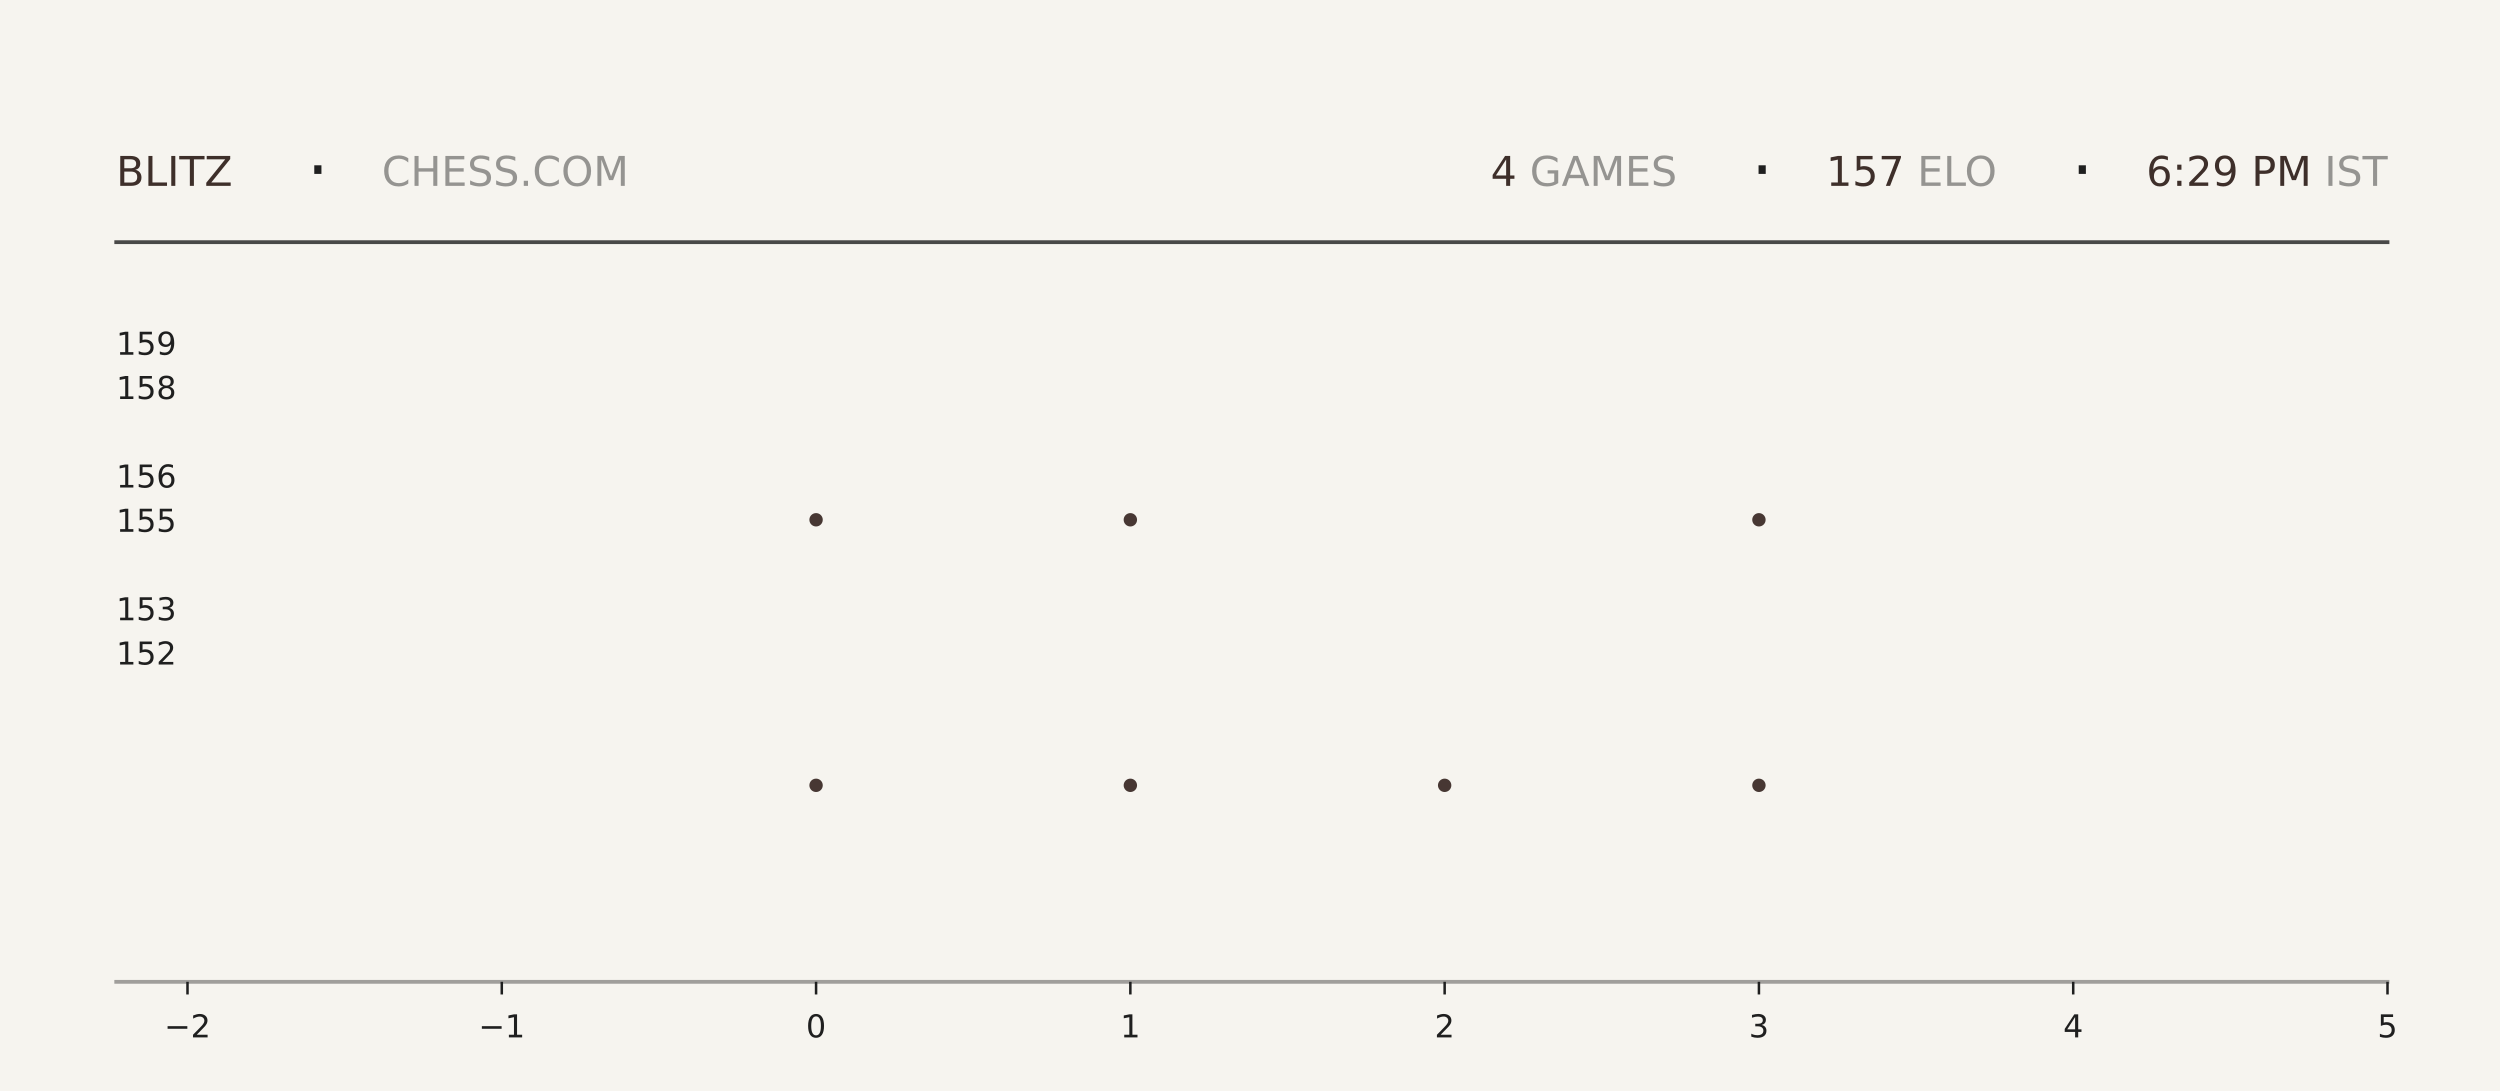
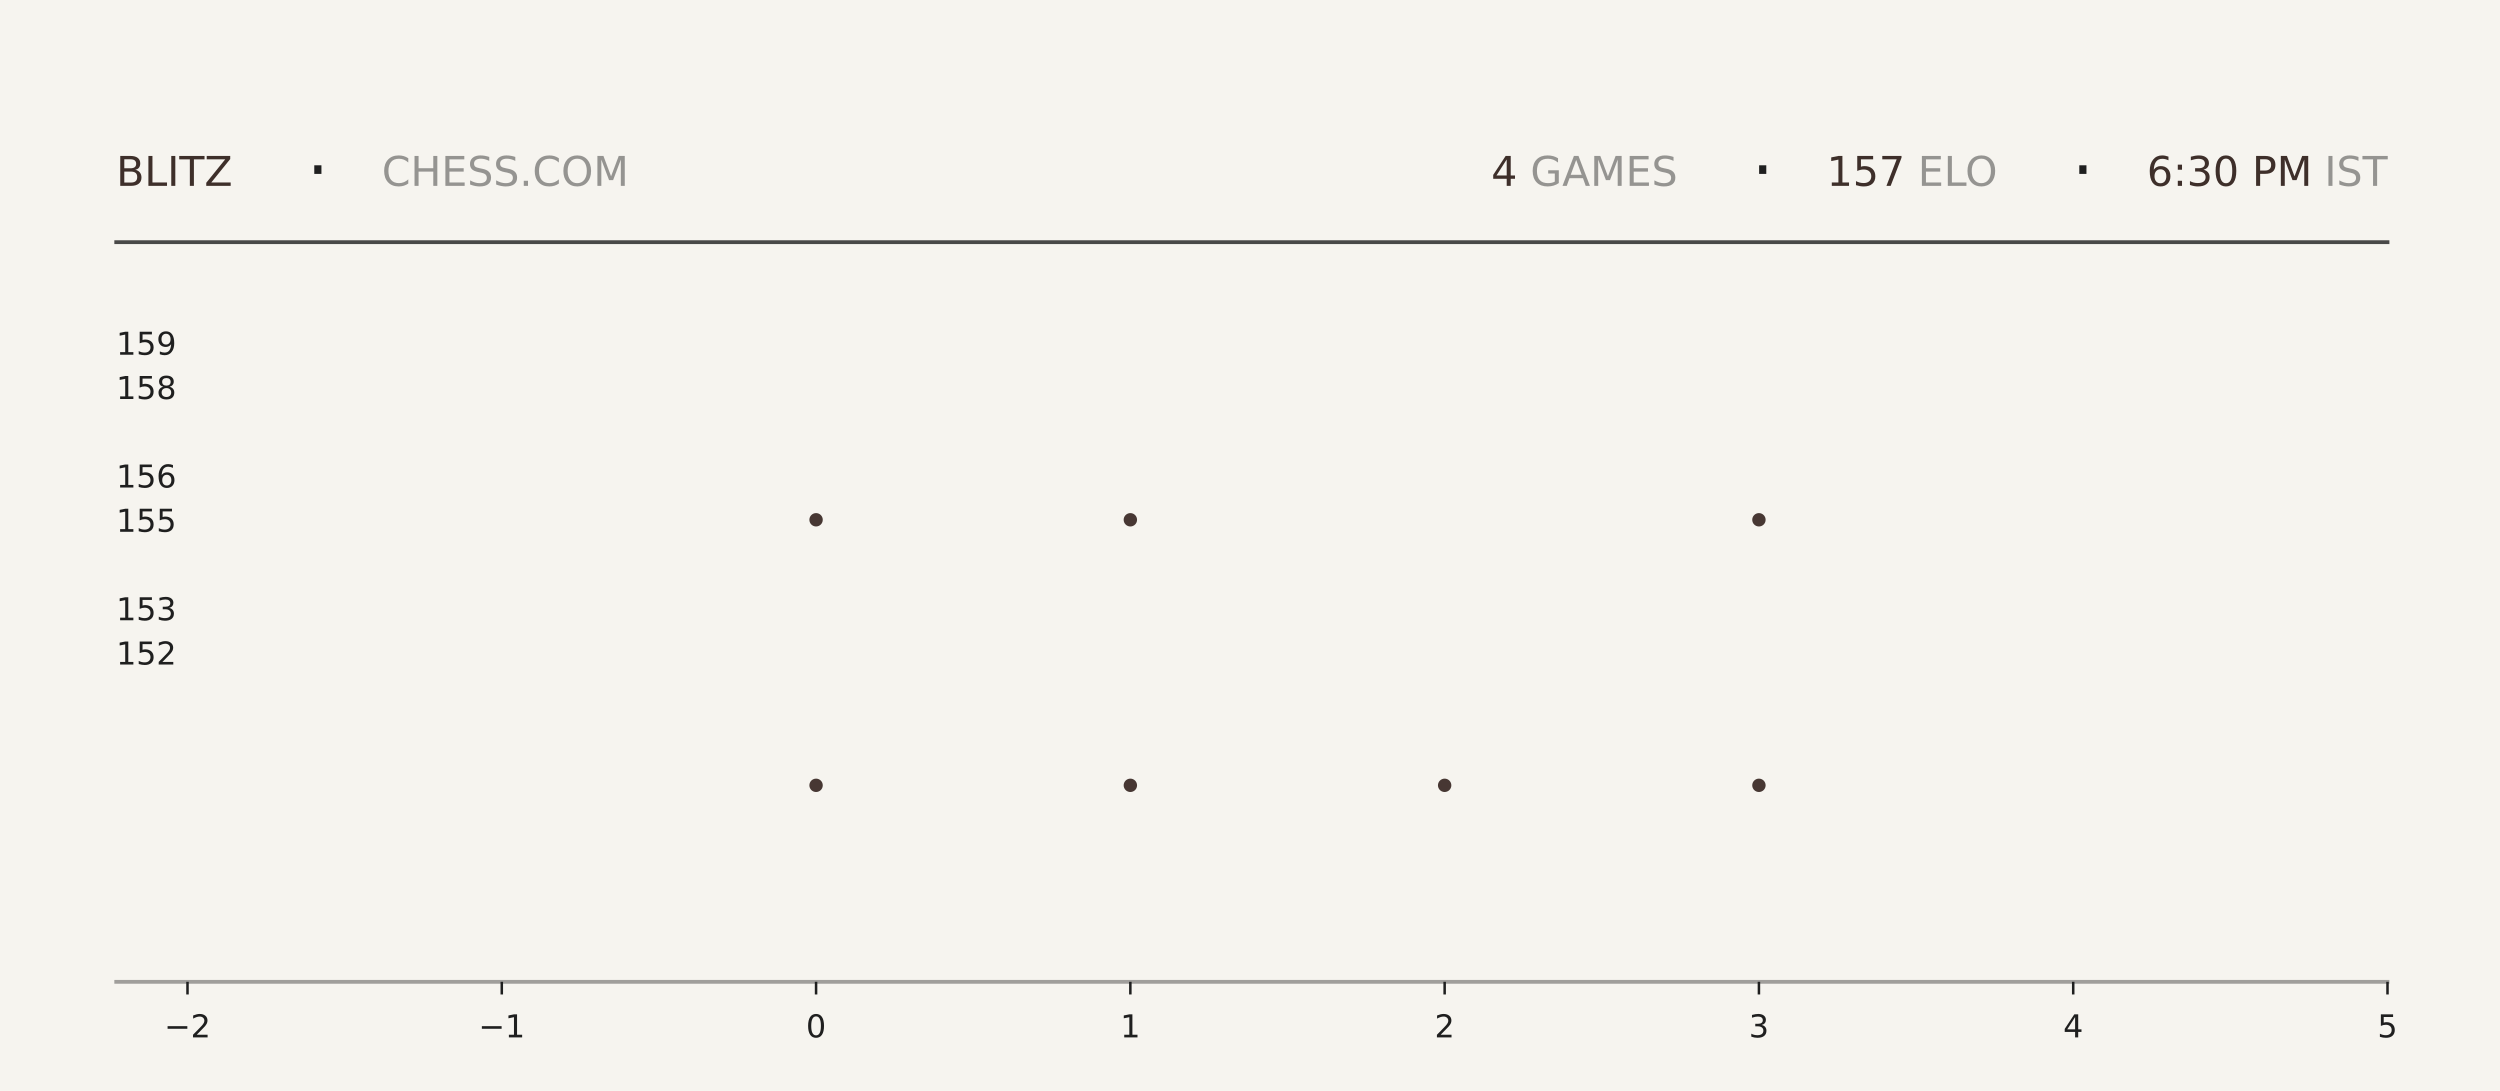
<svg xmlns="http://www.w3.org/2000/svg" xmlns:xlink="http://www.w3.org/1999/xlink" width="792pt" height="345.6pt" viewBox="0 0 792 345.6" version="1.1">
  <defs>
    <style type="text/css">*{stroke-linejoin: round; stroke-linecap: butt}</style>
  </defs>
  <g id="figure_1">
    <g id="patch_1">
      <path d="M 0 345.6  L 792 345.6  L 792 0  L 0 0  z " style="fill: #f6f4ef" />
    </g>
    <g id="axes_1">
      <g id="patch_2">
        <path d="M 59.4 311.04  L 756.36 311.04  L 756.36 103.68  L 59.4 103.68  z " style="fill: #f6f4ef" />
      </g>
      <g id="PathCollection_1">
        <defs>
-           <path id="mdb2540a338" d="M 0 2.121  C 0.563 2.121 1.102 1.898 1.5 1.5  C 1.898 1.102 2.121 0.563 2.121 0  C 2.121 -0.563 1.898 -1.102 1.5 -1.5  C 1.102 -1.898 0.563 -2.121 0 -2.121  C -0.563 -2.121 -1.102 -1.898 -1.5 -1.5  C -1.898 -1.102 -2.121 -0.563 -2.121 0  C -2.121 0.563 -1.898 1.102 -1.5 1.5  C -1.102 1.898 -0.563 2.121 0 2.121  z " />
-         </defs>
-         <g clip-path="url(#pb3ded002d4)">
-           <use xlink:href="#mdb2540a338" x="258.531" y="248.79" style="fill: #3e2f2a; fill-opacity: 0.95" />
-           <use xlink:href="#mdb2540a338" x="258.531" y="164.668" style="fill: #3e2f2a; fill-opacity: 0.95" />
+           <path id="m97207802c6" d="M 0 2.121  C 0.563 2.121 1.102 1.898 1.5 1.5  C 1.898 1.102 2.121 0.563 2.121 0  C 2.121 -0.563 1.898 -1.102 1.5 -1.5  C 1.102 -1.898 0.563 -2.121 0 -2.121  C -0.563 -2.121 -1.102 -1.898 -1.5 -1.5  C -1.898 -1.102 -2.121 -0.563 -2.121 0  C -2.121 0.563 -1.898 1.102 -1.5 1.5  C -1.102 1.898 -0.563 2.121 0 2.121  z " />
+         </defs>
+         <g clip-path="url(#p90426f2bbb)">
+           <use xlink:href="#m97207802c6" x="258.531" y="248.79" style="fill: #3e2f2a; fill-opacity: 0.95" />
+           <use xlink:href="#m97207802c6" x="258.531" y="164.668" style="fill: #3e2f2a; fill-opacity: 0.95" />
        </g>
      </g>
      <g id="PathCollection_2">
-         <g clip-path="url(#pb3ded002d4)">
-           <use xlink:href="#mdb2540a338" x="358.097" y="248.79" style="fill: #3e2f2a; fill-opacity: 0.95" />
-           <use xlink:href="#mdb2540a338" x="358.097" y="164.668" style="fill: #3e2f2a; fill-opacity: 0.95" />
-           <use xlink:href="#mdb2540a338" x="358.097" y="80.547" style="fill: #3e2f2a; fill-opacity: 0.95" />
+         <g clip-path="url(#p90426f2bbb)">
+           <use xlink:href="#m97207802c6" x="358.097" y="248.79" style="fill: #3e2f2a; fill-opacity: 0.95" />
+           <use xlink:href="#m97207802c6" x="358.097" y="164.668" style="fill: #3e2f2a; fill-opacity: 0.95" />
+           <use xlink:href="#m97207802c6" x="358.097" y="80.547" style="fill: #3e2f2a; fill-opacity: 0.95" />
        </g>
      </g>
      <g id="PathCollection_3">
-         <g clip-path="url(#pb3ded002d4)">
-           <use xlink:href="#mdb2540a338" x="457.663" y="248.79" style="fill: #3e2f2a; fill-opacity: 0.95" />
+         <g clip-path="url(#p90426f2bbb)">
+           <use xlink:href="#m97207802c6" x="457.663" y="248.79" style="fill: #3e2f2a; fill-opacity: 0.95" />
        </g>
      </g>
      <g id="PathCollection_4">
-         <g clip-path="url(#pb3ded002d4)">
-           <use xlink:href="#mdb2540a338" x="557.229" y="248.79" style="fill: #3e2f2a; fill-opacity: 0.95" />
-           <use xlink:href="#mdb2540a338" x="557.229" y="164.668" style="fill: #3e2f2a; fill-opacity: 0.95" />
-           <use xlink:href="#mdb2540a338" x="557.229" y="80.547" style="fill: #3e2f2a; fill-opacity: 0.95" />
+         <g clip-path="url(#p90426f2bbb)">
+           <use xlink:href="#m97207802c6" x="557.229" y="248.79" style="fill: #3e2f2a; fill-opacity: 0.95" />
+           <use xlink:href="#m97207802c6" x="557.229" y="164.668" style="fill: #3e2f2a; fill-opacity: 0.95" />
+           <use xlink:href="#m97207802c6" x="557.229" y="80.547" style="fill: #3e2f2a; fill-opacity: 0.95" />
        </g>
      </g>
      <g id="matplotlib.axis_1">
        <g id="xtick_1">
          <g id="line2d_1">
            <defs>
-               <path id="mdfd1b2b4d3" d="M 0 0  L 0 4  " style="stroke: #1f1f1f; stroke-width: 0.8" />
+               <path id="m948534069a" d="M 0 0  L 0 4  " style="stroke: #1f1f1f; stroke-width: 0.8" />
            </defs>
            <g>
-               <use xlink:href="#mdfd1b2b4d3" x="59.4" y="311.04" style="fill: #1f1f1f; stroke: #1f1f1f; stroke-width: 0.8" />
+               <use xlink:href="#m948534069a" x="59.4" y="311.04" style="fill: #1f1f1f; stroke: #1f1f1f; stroke-width: 0.8" />
            </g>
          </g>
          <g id="text_1">
            <g style="fill: #1f1f1f" transform="translate(52.02891 328.6384) scale(0.1 -0.1)">
              <defs>
                <path id="DejaVuSans-2212" d="M 678 2272  L 4684 2272  L 4684 1741  L 678 1741  L 678 2272  z " transform="scale(0.015625)" />
                <path id="DejaVuSans-32" d="M 1228 531  L 3431 531  L 3431 0  L 469 0  L 469 531  Q 828 903 1448 1529  Q 2069 2156 2228 2338  Q 2531 2678 2651 2914  Q 2772 3150 2772 3378  Q 2772 3750 2511 3984  Q 2250 4219 1831 4219  Q 1534 4219 1204 4116  Q 875 4013 500 3803  L 500 4441  Q 881 4594 1212 4672  Q 1544 4750 1819 4750  Q 2544 4750 2975 4387  Q 3406 4025 3406 3419  Q 3406 3131 3298 2873  Q 3191 2616 2906 2266  Q 2828 2175 2409 1742  Q 1991 1309 1228 531  z " transform="scale(0.015625)" />
              </defs>
              <use xlink:href="#DejaVuSans-2212" />
              <use xlink:href="#DejaVuSans-32" transform="translate(83.78906 0)" />
            </g>
          </g>
        </g>
        <g id="xtick_2">
          <g id="line2d_2">
            <g>
-               <use xlink:href="#mdfd1b2b4d3" x="158.966" y="311.04" style="fill: #1f1f1f; stroke: #1f1f1f; stroke-width: 0.8" />
+               <use xlink:href="#m948534069a" x="158.966" y="311.04" style="fill: #1f1f1f; stroke: #1f1f1f; stroke-width: 0.8" />
            </g>
          </g>
          <g id="text_2">
            <g style="fill: #1f1f1f" transform="translate(151.5946 328.6384) scale(0.1 -0.1)">
              <defs>
                <path id="DejaVuSans-31" d="M 794 531  L 1825 531  L 1825 4091  L 703 3866  L 703 4441  L 1819 4666  L 2450 4666  L 2450 531  L 3481 531  L 3481 0  L 794 0  L 794 531  z " transform="scale(0.015625)" />
              </defs>
              <use xlink:href="#DejaVuSans-2212" />
              <use xlink:href="#DejaVuSans-31" transform="translate(83.78906 0)" />
            </g>
          </g>
        </g>
        <g id="xtick_3">
          <g id="line2d_3">
            <g>
-               <use xlink:href="#mdfd1b2b4d3" x="258.531" y="311.04" style="fill: #1f1f1f; stroke: #1f1f1f; stroke-width: 0.8" />
+               <use xlink:href="#m948534069a" x="258.531" y="311.04" style="fill: #1f1f1f; stroke: #1f1f1f; stroke-width: 0.8" />
            </g>
          </g>
          <g id="text_3">
            <g style="fill: #1f1f1f" transform="translate(255.3502 328.6384) scale(0.1 -0.1)">
              <defs>
                <path id="DejaVuSans-30" d="M 2034 4250  Q 1547 4250 1301 3770  Q 1056 3291 1056 2328  Q 1056 1369 1301 889  Q 1547 409 2034 409  Q 2525 409 2770 889  Q 3016 1369 3016 2328  Q 3016 3291 2770 3770  Q 2525 4250 2034 4250  z M 2034 4750  Q 2819 4750 3233 4129  Q 3647 3509 3647 2328  Q 3647 1150 3233 529  Q 2819 -91 2034 -91  Q 1250 -91 836 529  Q 422 1150 422 2328  Q 422 3509 836 4129  Q 1250 4750 2034 4750  z " transform="scale(0.015625)" />
              </defs>
              <use xlink:href="#DejaVuSans-30" />
            </g>
          </g>
        </g>
        <g id="xtick_4">
          <g id="line2d_4">
            <g>
-               <use xlink:href="#mdfd1b2b4d3" x="358.097" y="311.04" style="fill: #1f1f1f; stroke: #1f1f1f; stroke-width: 0.8" />
+               <use xlink:href="#m948534069a" x="358.097" y="311.04" style="fill: #1f1f1f; stroke: #1f1f1f; stroke-width: 0.8" />
            </g>
          </g>
          <g id="text_4">
            <g style="fill: #1f1f1f" transform="translate(354.9159 328.6384) scale(0.1 -0.1)">
              <use xlink:href="#DejaVuSans-31" />
            </g>
          </g>
        </g>
        <g id="xtick_5">
          <g id="line2d_5">
            <g>
-               <use xlink:href="#mdfd1b2b4d3" x="457.663" y="311.04" style="fill: #1f1f1f; stroke: #1f1f1f; stroke-width: 0.8" />
+               <use xlink:href="#m948534069a" x="457.663" y="311.04" style="fill: #1f1f1f; stroke: #1f1f1f; stroke-width: 0.8" />
            </g>
          </g>
          <g id="text_5">
            <g style="fill: #1f1f1f" transform="translate(454.4816 328.6384) scale(0.1 -0.1)">
              <use xlink:href="#DejaVuSans-32" />
            </g>
          </g>
        </g>
        <g id="xtick_6">
          <g id="line2d_6">
            <g>
-               <use xlink:href="#mdfd1b2b4d3" x="557.229" y="311.04" style="fill: #1f1f1f; stroke: #1f1f1f; stroke-width: 0.8" />
+               <use xlink:href="#m948534069a" x="557.229" y="311.04" style="fill: #1f1f1f; stroke: #1f1f1f; stroke-width: 0.8" />
            </g>
          </g>
          <g id="text_6">
            <g style="fill: #1f1f1f" transform="translate(554.0473 328.6384) scale(0.1 -0.1)">
              <defs>
                <path id="DejaVuSans-33" d="M 2597 2516  Q 3050 2419 3304 2112  Q 3559 1806 3559 1356  Q 3559 666 3084 287  Q 2609 -91 1734 -91  Q 1441 -91 1130 -33  Q 819 25 488 141  L 488 750  Q 750 597 1062 519  Q 1375 441 1716 441  Q 2309 441 2620 675  Q 2931 909 2931 1356  Q 2931 1769 2642 2001  Q 2353 2234 1838 2234  L 1294 2234  L 1294 2753  L 1863 2753  Q 2328 2753 2575 2939  Q 2822 3125 2822 3475  Q 2822 3834 2567 4026  Q 2313 4219 1838 4219  Q 1578 4219 1281 4162  Q 984 4106 628 3988  L 628 4550  Q 988 4650 1302 4700  Q 1616 4750 1894 4750  Q 2613 4750 3031 4423  Q 3450 4097 3450 3541  Q 3450 3153 3228 2886  Q 3006 2619 2597 2516  z " transform="scale(0.015625)" />
              </defs>
              <use xlink:href="#DejaVuSans-33" />
            </g>
          </g>
        </g>
        <g id="xtick_7">
          <g id="line2d_7">
            <g>
-               <use xlink:href="#mdfd1b2b4d3" x="656.794" y="311.04" style="fill: #1f1f1f; stroke: #1f1f1f; stroke-width: 0.8" />
+               <use xlink:href="#m948534069a" x="656.794" y="311.04" style="fill: #1f1f1f; stroke: #1f1f1f; stroke-width: 0.8" />
            </g>
          </g>
          <g id="text_7">
            <g style="fill: #1f1f1f" transform="translate(653.613 328.6384) scale(0.1 -0.1)">
              <defs>
                <path id="DejaVuSans-34" d="M 2419 4116  L 825 1625  L 2419 1625  L 2419 4116  z M 2253 4666  L 3047 4666  L 3047 1625  L 3713 1625  L 3713 1100  L 3047 1100  L 3047 0  L 2419 0  L 2419 1100  L 313 1100  L 313 1709  L 2253 4666  z " transform="scale(0.015625)" />
              </defs>
              <use xlink:href="#DejaVuSans-34" />
            </g>
          </g>
        </g>
        <g id="xtick_8">
          <g id="line2d_8">
            <g>
-               <use xlink:href="#mdfd1b2b4d3" x="756.36" y="311.04" style="fill: #1f1f1f; stroke: #1f1f1f; stroke-width: 0.8" />
+               <use xlink:href="#m948534069a" x="756.36" y="311.04" style="fill: #1f1f1f; stroke: #1f1f1f; stroke-width: 0.8" />
            </g>
          </g>
          <g id="text_8">
            <g style="fill: #1f1f1f" transform="translate(753.1788 328.6384) scale(0.1 -0.1)">
              <defs>
                <path id="DejaVuSans-35" d="M 691 4666  L 3169 4666  L 3169 4134  L 1269 4134  L 1269 2991  Q 1406 3038 1543 3061  Q 1681 3084 1819 3084  Q 2600 3084 3056 2656  Q 3513 2228 3513 1497  Q 3513 744 3044 326  Q 2575 -91 1722 -91  Q 1428 -91 1123 -41  Q 819 9 494 109  L 494 744  Q 775 591 1075 516  Q 1375 441 1709 441  Q 2250 441 2565 725  Q 2881 1009 2881 1497  Q 2881 1984 2565 2268  Q 2250 2553 1709 2553  Q 1456 2553 1204 2497  Q 953 2441 691 2322  L 691 4666  z " transform="scale(0.015625)" />
              </defs>
              <use xlink:href="#DejaVuSans-35" />
            </g>
          </g>
        </g>
      </g>
      <g id="matplotlib.axis_2">
        <g id="ytick_1">
          <g id="line2d_9" />
          <g id="text_9">
            <g style="fill: #1f1f1f" transform="translate(36.8125 210.5283) scale(0.1 -0.1)">
              <use xlink:href="#DejaVuSans-31" />
              <use xlink:href="#DejaVuSans-35" transform="translate(63.62305 0)" />
              <use xlink:href="#DejaVuSans-32" transform="translate(127.2461 0)" />
            </g>
          </g>
        </g>
        <g id="ytick_2">
          <g id="line2d_10" />
          <g id="text_10">
            <g style="fill: #1f1f1f" transform="translate(36.8125 196.508) scale(0.1 -0.1)">
              <use xlink:href="#DejaVuSans-31" />
              <use xlink:href="#DejaVuSans-35" transform="translate(63.62305 0)" />
              <use xlink:href="#DejaVuSans-33" transform="translate(127.2461 0)" />
            </g>
          </g>
        </g>
        <g id="ytick_3">
          <g id="line2d_11" />
          <g id="text_11">
            <g style="fill: #1f1f1f" transform="translate(36.8125 168.4675) scale(0.1 -0.1)">
              <use xlink:href="#DejaVuSans-31" />
              <use xlink:href="#DejaVuSans-35" transform="translate(63.62305 0)" />
              <use xlink:href="#DejaVuSans-35" transform="translate(127.2461 0)" />
            </g>
          </g>
        </g>
        <g id="ytick_4">
          <g id="line2d_12" />
          <g id="text_12">
            <g style="fill: #1f1f1f" transform="translate(36.8125 154.4472) scale(0.1 -0.1)">
              <defs>
                <path id="DejaVuSans-36" d="M 2113 2584  Q 1688 2584 1439 2293  Q 1191 2003 1191 1497  Q 1191 994 1439 701  Q 1688 409 2113 409  Q 2538 409 2786 701  Q 3034 994 3034 1497  Q 3034 2003 2786 2293  Q 2538 2584 2113 2584  z M 3366 4563  L 3366 3988  Q 3128 4100 2886 4159  Q 2644 4219 2406 4219  Q 1781 4219 1451 3797  Q 1122 3375 1075 2522  Q 1259 2794 1537 2939  Q 1816 3084 2150 3084  Q 2853 3084 3261 2657  Q 3669 2231 3669 1497  Q 3669 778 3244 343  Q 2819 -91 2113 -91  Q 1303 -91 875 529  Q 447 1150 447 2328  Q 447 3434 972 4092  Q 1497 4750 2381 4750  Q 2619 4750 2861 4703  Q 3103 4656 3366 4563  z " transform="scale(0.015625)" />
              </defs>
              <use xlink:href="#DejaVuSans-31" />
              <use xlink:href="#DejaVuSans-35" transform="translate(63.62305 0)" />
              <use xlink:href="#DejaVuSans-36" transform="translate(127.2461 0)" />
            </g>
          </g>
        </g>
        <g id="ytick_5">
          <g id="line2d_13" />
          <g id="text_13">
            <g style="fill: #1f1f1f" transform="translate(36.8125 126.4066) scale(0.1 -0.1)">
              <defs>
                <path id="DejaVuSans-38" d="M 2034 2216  Q 1584 2216 1326 1975  Q 1069 1734 1069 1313  Q 1069 891 1326 650  Q 1584 409 2034 409  Q 2484 409 2743 651  Q 3003 894 3003 1313  Q 3003 1734 2745 1975  Q 2488 2216 2034 2216  z M 1403 2484  Q 997 2584 770 2862  Q 544 3141 544 3541  Q 544 4100 942 4425  Q 1341 4750 2034 4750  Q 2731 4750 3128 4425  Q 3525 4100 3525 3541  Q 3525 3141 3298 2862  Q 3072 2584 2669 2484  Q 3125 2378 3379 2068  Q 3634 1759 3634 1313  Q 3634 634 3220 271  Q 2806 -91 2034 -91  Q 1263 -91 848 271  Q 434 634 434 1313  Q 434 1759 690 2068  Q 947 2378 1403 2484  z M 1172 3481  Q 1172 3119 1398 2916  Q 1625 2713 2034 2713  Q 2441 2713 2670 2916  Q 2900 3119 2900 3481  Q 2900 3844 2670 4047  Q 2441 4250 2034 4250  Q 1625 4250 1398 4047  Q 1172 3844 1172 3481  z " transform="scale(0.015625)" />
              </defs>
              <use xlink:href="#DejaVuSans-31" />
              <use xlink:href="#DejaVuSans-35" transform="translate(63.62305 0)" />
              <use xlink:href="#DejaVuSans-38" transform="translate(127.2461 0)" />
            </g>
          </g>
        </g>
        <g id="ytick_6">
          <g id="line2d_14" />
          <g id="text_14">
            <g style="fill: #1f1f1f" transform="translate(36.8125 112.3863) scale(0.1 -0.1)">
              <defs>
                <path id="DejaVuSans-39" d="M 703 97  L 703 672  Q 941 559 1184 500  Q 1428 441 1663 441  Q 2288 441 2617 861  Q 2947 1281 2994 2138  Q 2813 1869 2534 1725  Q 2256 1581 1919 1581  Q 1219 1581 811 2004  Q 403 2428 403 3163  Q 403 3881 828 4315  Q 1253 4750 1959 4750  Q 2769 4750 3195 4129  Q 3622 3509 3622 2328  Q 3622 1225 3098 567  Q 2575 -91 1691 -91  Q 1453 -91 1209 -44  Q 966 3 703 97  z M 1959 2075  Q 2384 2075 2632 2365  Q 2881 2656 2881 3163  Q 2881 3666 2632 3958  Q 2384 4250 1959 4250  Q 1534 4250 1286 3958  Q 1038 3666 1038 3163  Q 1038 2656 1286 2365  Q 1534 2075 1959 2075  z " transform="scale(0.015625)" />
              </defs>
              <use xlink:href="#DejaVuSans-31" />
              <use xlink:href="#DejaVuSans-35" transform="translate(63.62305 0)" />
              <use xlink:href="#DejaVuSans-39" transform="translate(127.2461 0)" />
            </g>
          </g>
        </g>
      </g>
    </g>
    <g id="line2d_15">
      <path d="M 36.82 76.723  L 756.36 76.723  " style="fill: none; stroke: #1f1f1f; stroke-opacity: 0.8; stroke-width: 1.2; stroke-linecap: square" />
    </g>
    <g id="line2d_16">
      <path d="M 36.82 311.04  L 756.36 311.04  " style="fill: none; stroke: #1f1f1f; stroke-opacity: 0.4; stroke-width: 1.2; stroke-linecap: square" />
    </g>
    <g id="text_15">
      <g style="fill: #3e2f2a" transform="translate(36.82 58.88319) scale(0.13 -0.13)">
        <defs>
          <path id="DejaVuSans-42" d="M 1259 2228  L 1259 519  L 2272 519  Q 2781 519 3026 730  Q 3272 941 3272 1375  Q 3272 1813 3026 2020  Q 2781 2228 2272 2228  L 1259 2228  z M 1259 4147  L 1259 2741  L 2194 2741  Q 2656 2741 2882 2914  Q 3109 3088 3109 3444  Q 3109 3797 2882 3972  Q 2656 4147 2194 4147  L 1259 4147  z M 628 4666  L 2241 4666  Q 2963 4666 3353 4366  Q 3744 4066 3744 3513  Q 3744 3084 3544 2831  Q 3344 2578 2956 2516  Q 3422 2416 3680 2098  Q 3938 1781 3938 1306  Q 3938 681 3513 340  Q 3088 0 2303 0  L 628 0  L 628 4666  z " transform="scale(0.015625)" />
          <path id="DejaVuSans-4c" d="M 628 4666  L 1259 4666  L 1259 531  L 3531 531  L 3531 0  L 628 0  L 628 4666  z " transform="scale(0.015625)" />
          <path id="DejaVuSans-49" d="M 628 4666  L 1259 4666  L 1259 0  L 628 0  L 628 4666  z " transform="scale(0.015625)" />
          <path id="DejaVuSans-54" d="M -19 4666  L 3928 4666  L 3928 4134  L 2272 4134  L 2272 0  L 1638 0  L 1638 4134  L -19 4134  L -19 4666  z " transform="scale(0.015625)" />
          <path id="DejaVuSans-5a" d="M 359 4666  L 4025 4666  L 4025 4184  L 1075 531  L 4097 531  L 4097 0  L 288 0  L 288 481  L 3238 4134  L 359 4134  L 359 4666  z " transform="scale(0.015625)" />
        </defs>
        <use xlink:href="#DejaVuSans-42" />
        <use xlink:href="#DejaVuSans-4c" transform="translate(68.60352 0)" />
        <use xlink:href="#DejaVuSans-49" transform="translate(124.3164 0)" />
        <use xlink:href="#DejaVuSans-54" transform="translate(153.8086 0)" />
        <use xlink:href="#DejaVuSans-5a" transform="translate(214.8926 0)" />
      </g>
    </g>
    <g id="text_16">
      <g style="fill: #1f1f1f" transform="translate(97.21 61.36662) scale(0.22 -0.22)">
        <defs>
          <path id="DejaVuSans-b7" d="M 684 2619  L 1344 2619  L 1344 1825  L 684 1825  L 684 2619  z " transform="scale(0.015625)" />
        </defs>
        <use xlink:href="#DejaVuSans-b7" />
      </g>
    </g>
    <g id="text_17">
      <g style="fill: #1f1f1f; opacity: 0.45" transform="translate(120.97 58.88319) scale(0.13 -0.13)">
        <defs>
          <path id="DejaVuSans-43" d="M 4122 4306  L 4122 3641  Q 3803 3938 3442 4084  Q 3081 4231 2675 4231  Q 1875 4231 1450 3742  Q 1025 3253 1025 2328  Q 1025 1406 1450 917  Q 1875 428 2675 428  Q 3081 428 3442 575  Q 3803 722 4122 1019  L 4122 359  Q 3791 134 3420 21  Q 3050 -91 2638 -91  Q 1578 -91 968 557  Q 359 1206 359 2328  Q 359 3453 968 4101  Q 1578 4750 2638 4750  Q 3056 4750 3426 4639  Q 3797 4528 4122 4306  z " transform="scale(0.015625)" />
          <path id="DejaVuSans-48" d="M 628 4666  L 1259 4666  L 1259 2753  L 3553 2753  L 3553 4666  L 4184 4666  L 4184 0  L 3553 0  L 3553 2222  L 1259 2222  L 1259 0  L 628 0  L 628 4666  z " transform="scale(0.015625)" />
          <path id="DejaVuSans-45" d="M 628 4666  L 3578 4666  L 3578 4134  L 1259 4134  L 1259 2753  L 3481 2753  L 3481 2222  L 1259 2222  L 1259 531  L 3634 531  L 3634 0  L 628 0  L 628 4666  z " transform="scale(0.015625)" />
          <path id="DejaVuSans-53" d="M 3425 4513  L 3425 3897  Q 3066 4069 2747 4153  Q 2428 4238 2131 4238  Q 1616 4238 1336 4038  Q 1056 3838 1056 3469  Q 1056 3159 1242 3001  Q 1428 2844 1947 2747  L 2328 2669  Q 3034 2534 3370 2195  Q 3706 1856 3706 1288  Q 3706 609 3251 259  Q 2797 -91 1919 -91  Q 1588 -91 1214 -16  Q 841 59 441 206  L 441 856  Q 825 641 1194 531  Q 1563 422 1919 422  Q 2459 422 2753 634  Q 3047 847 3047 1241  Q 3047 1584 2836 1778  Q 2625 1972 2144 2069  L 1759 2144  Q 1053 2284 737 2584  Q 422 2884 422 3419  Q 422 4038 858 4394  Q 1294 4750 2059 4750  Q 2388 4750 2728 4690  Q 3069 4631 3425 4513  z " transform="scale(0.015625)" />
          <path id="DejaVuSans-2e" d="M 684 794  L 1344 794  L 1344 0  L 684 0  L 684 794  z " transform="scale(0.015625)" />
          <path id="DejaVuSans-4f" d="M 2522 4238  Q 1834 4238 1429 3725  Q 1025 3213 1025 2328  Q 1025 1447 1429 934  Q 1834 422 2522 422  Q 3209 422 3611 934  Q 4013 1447 4013 2328  Q 4013 3213 3611 3725  Q 3209 4238 2522 4238  z M 2522 4750  Q 3503 4750 4090 4092  Q 4678 3434 4678 2328  Q 4678 1225 4090 567  Q 3503 -91 2522 -91  Q 1538 -91 948 565  Q 359 1222 359 2328  Q 359 3434 948 4092  Q 1538 4750 2522 4750  z " transform="scale(0.015625)" />
          <path id="DejaVuSans-4d" d="M 628 4666  L 1569 4666  L 2759 1491  L 3956 4666  L 4897 4666  L 4897 0  L 4281 0  L 4281 4097  L 3078 897  L 2444 897  L 1241 4097  L 1241 0  L 628 0  L 628 4666  z " transform="scale(0.015625)" />
        </defs>
        <use xlink:href="#DejaVuSans-43" />
        <use xlink:href="#DejaVuSans-48" transform="translate(69.82422 0)" />
        <use xlink:href="#DejaVuSans-45" transform="translate(145.0195 0)" />
        <use xlink:href="#DejaVuSans-53" transform="translate(208.2031 0)" />
        <use xlink:href="#DejaVuSans-53" transform="translate(271.6797 0)" />
        <use xlink:href="#DejaVuSans-2e" transform="translate(335.1562 0)" />
        <use xlink:href="#DejaVuSans-43" transform="translate(366.9434 0)" />
        <use xlink:href="#DejaVuSans-4f" transform="translate(436.7676 0)" />
        <use xlink:href="#DejaVuSans-4d" transform="translate(515.4785 0)" />
      </g>
    </g>
    <g id="text_18">
-       <g style="fill: #3e2f2a" transform="translate(472.23 58.88319) scale(0.13 -0.13)">
+       <g style="fill: #3e2f2a" transform="translate(472.41 58.88319) scale(0.13 -0.13)">
        <use xlink:href="#DejaVuSans-34" />
      </g>
    </g>
    <g id="text_19">
-       <g style="fill: #1f1f1f; opacity: 0.45" transform="translate(480.51 58.88319) scale(0.13 -0.13)">
+       <g style="fill: #1f1f1f; opacity: 0.45" transform="translate(480.69 58.88319) scale(0.13 -0.13)">
        <defs>
          <path id="DejaVuSans-20" transform="scale(0.015625)" />
          <path id="DejaVuSans-47" d="M 3809 666  L 3809 1919  L 2778 1919  L 2778 2438  L 4434 2438  L 4434 434  Q 4069 175 3628 42  Q 3188 -91 2688 -91  Q 1594 -91 976 548  Q 359 1188 359 2328  Q 359 3472 976 4111  Q 1594 4750 2688 4750  Q 3144 4750 3555 4637  Q 3966 4525 4313 4306  L 4313 3634  Q 3963 3931 3569 4081  Q 3175 4231 2741 4231  Q 1884 4231 1454 3753  Q 1025 3275 1025 2328  Q 1025 1384 1454 906  Q 1884 428 2741 428  Q 3075 428 3337 486  Q 3600 544 3809 666  z " transform="scale(0.015625)" />
          <path id="DejaVuSans-41" d="M 2188 4044  L 1331 1722  L 3047 1722  L 2188 4044  z M 1831 4666  L 2547 4666  L 4325 0  L 3669 0  L 3244 1197  L 1141 1197  L 716 0  L 50 0  L 1831 4666  z " transform="scale(0.015625)" />
        </defs>
        <use xlink:href="#DejaVuSans-20" />
        <use xlink:href="#DejaVuSans-47" transform="translate(31.78711 0)" />
        <use xlink:href="#DejaVuSans-41" transform="translate(109.2773 0)" />
        <use xlink:href="#DejaVuSans-4d" transform="translate(177.6855 0)" />
        <use xlink:href="#DejaVuSans-45" transform="translate(263.9648 0)" />
        <use xlink:href="#DejaVuSans-53" transform="translate(327.1484 0)" />
      </g>
    </g>
    <g id="text_20">
-       <g style="fill: #1f1f1f" transform="translate(554.76 61.36662) scale(0.22 -0.22)">
+       <g style="fill: #1f1f1f" transform="translate(554.94 61.36662) scale(0.22 -0.22)">
        <use xlink:href="#DejaVuSans-b7" />
      </g>
    </g>
    <g id="text_21">
-       <g style="fill: #3e2f2a" transform="translate(578.52 58.88319) scale(0.13 -0.13)">
+       <g style="fill: #3e2f2a" transform="translate(578.7 58.88319) scale(0.13 -0.13)">
        <defs>
          <path id="DejaVuSans-37" d="M 525 4666  L 3525 4666  L 3525 4397  L 1831 0  L 1172 0  L 2766 4134  L 525 4134  L 525 4666  z " transform="scale(0.015625)" />
        </defs>
        <use xlink:href="#DejaVuSans-31" />
        <use xlink:href="#DejaVuSans-35" transform="translate(63.62305 0)" />
        <use xlink:href="#DejaVuSans-37" transform="translate(127.2461 0)" />
      </g>
    </g>
    <g id="text_22">
-       <g style="fill: #1f1f1f; opacity: 0.45" transform="translate(603.27 58.88319) scale(0.13 -0.13)">
+       <g style="fill: #1f1f1f; opacity: 0.45" transform="translate(603.45 58.88319) scale(0.13 -0.13)">
        <use xlink:href="#DejaVuSans-20" />
        <use xlink:href="#DejaVuSans-45" transform="translate(31.78711 0)" />
        <use xlink:href="#DejaVuSans-4c" transform="translate(94.9707 0)" />
        <use xlink:href="#DejaVuSans-4f" transform="translate(147.0586 0)" />
      </g>
    </g>
    <g id="text_23">
-       <g style="fill: #1f1f1f" transform="translate(656.19 61.36662) scale(0.22 -0.22)">
+       <g style="fill: #1f1f1f" transform="translate(656.37 61.36662) scale(0.22 -0.22)">
        <use xlink:href="#DejaVuSans-b7" />
      </g>
    </g>
    <g id="text_24">
-       <g style="fill: #3e2f2a" transform="translate(679.95 58.88319) scale(0.13 -0.13)">
+       <g style="fill: #3e2f2a" transform="translate(680.13 58.88319) scale(0.13 -0.13)">
        <defs>
          <path id="DejaVuSans-3a" d="M 750 794  L 1409 794  L 1409 0  L 750 0  L 750 794  z M 750 3309  L 1409 3309  L 1409 2516  L 750 2516  L 750 3309  z " transform="scale(0.015625)" />
          <path id="DejaVuSans-50" d="M 1259 4147  L 1259 2394  L 2053 2394  Q 2494 2394 2734 2622  Q 2975 2850 2975 3272  Q 2975 3691 2734 3919  Q 2494 4147 2053 4147  L 1259 4147  z M 628 4666  L 2053 4666  Q 2838 4666 3239 4311  Q 3641 3956 3641 3272  Q 3641 2581 3239 2228  Q 2838 1875 2053 1875  L 1259 1875  L 1259 0  L 628 0  L 628 4666  z " transform="scale(0.015625)" />
        </defs>
        <use xlink:href="#DejaVuSans-36" />
        <use xlink:href="#DejaVuSans-3a" transform="translate(63.62305 0)" />
-         <use xlink:href="#DejaVuSans-32" transform="translate(97.31445 0)" />
-         <use xlink:href="#DejaVuSans-39" transform="translate(160.9375 0)" />
+         <use xlink:href="#DejaVuSans-33" transform="translate(97.31445 0)" />
+         <use xlink:href="#DejaVuSans-30" transform="translate(160.9375 0)" />
        <use xlink:href="#DejaVuSans-20" transform="translate(224.5605 0)" />
        <use xlink:href="#DejaVuSans-50" transform="translate(256.3477 0)" />
        <use xlink:href="#DejaVuSans-4d" transform="translate(316.6504 0)" />
      </g>
    </g>
    <g id="text_25">
      <g style="fill: #1f1f1f; opacity: 0.45" transform="translate(732.24 58.88319) scale(0.13 -0.13)">
        <use xlink:href="#DejaVuSans-20" />
        <use xlink:href="#DejaVuSans-49" transform="translate(31.78711 0)" />
        <use xlink:href="#DejaVuSans-53" transform="translate(61.2793 0)" />
        <use xlink:href="#DejaVuSans-54" transform="translate(124.7559 0)" />
      </g>
    </g>
  </g>
  <defs>
-     <clipPath id="pb3ded002d4">
+     <clipPath id="p90426f2bbb">
      <rect x="59.4" y="103.68" width="696.96" height="207.36" />
    </clipPath>
  </defs>
</svg>
